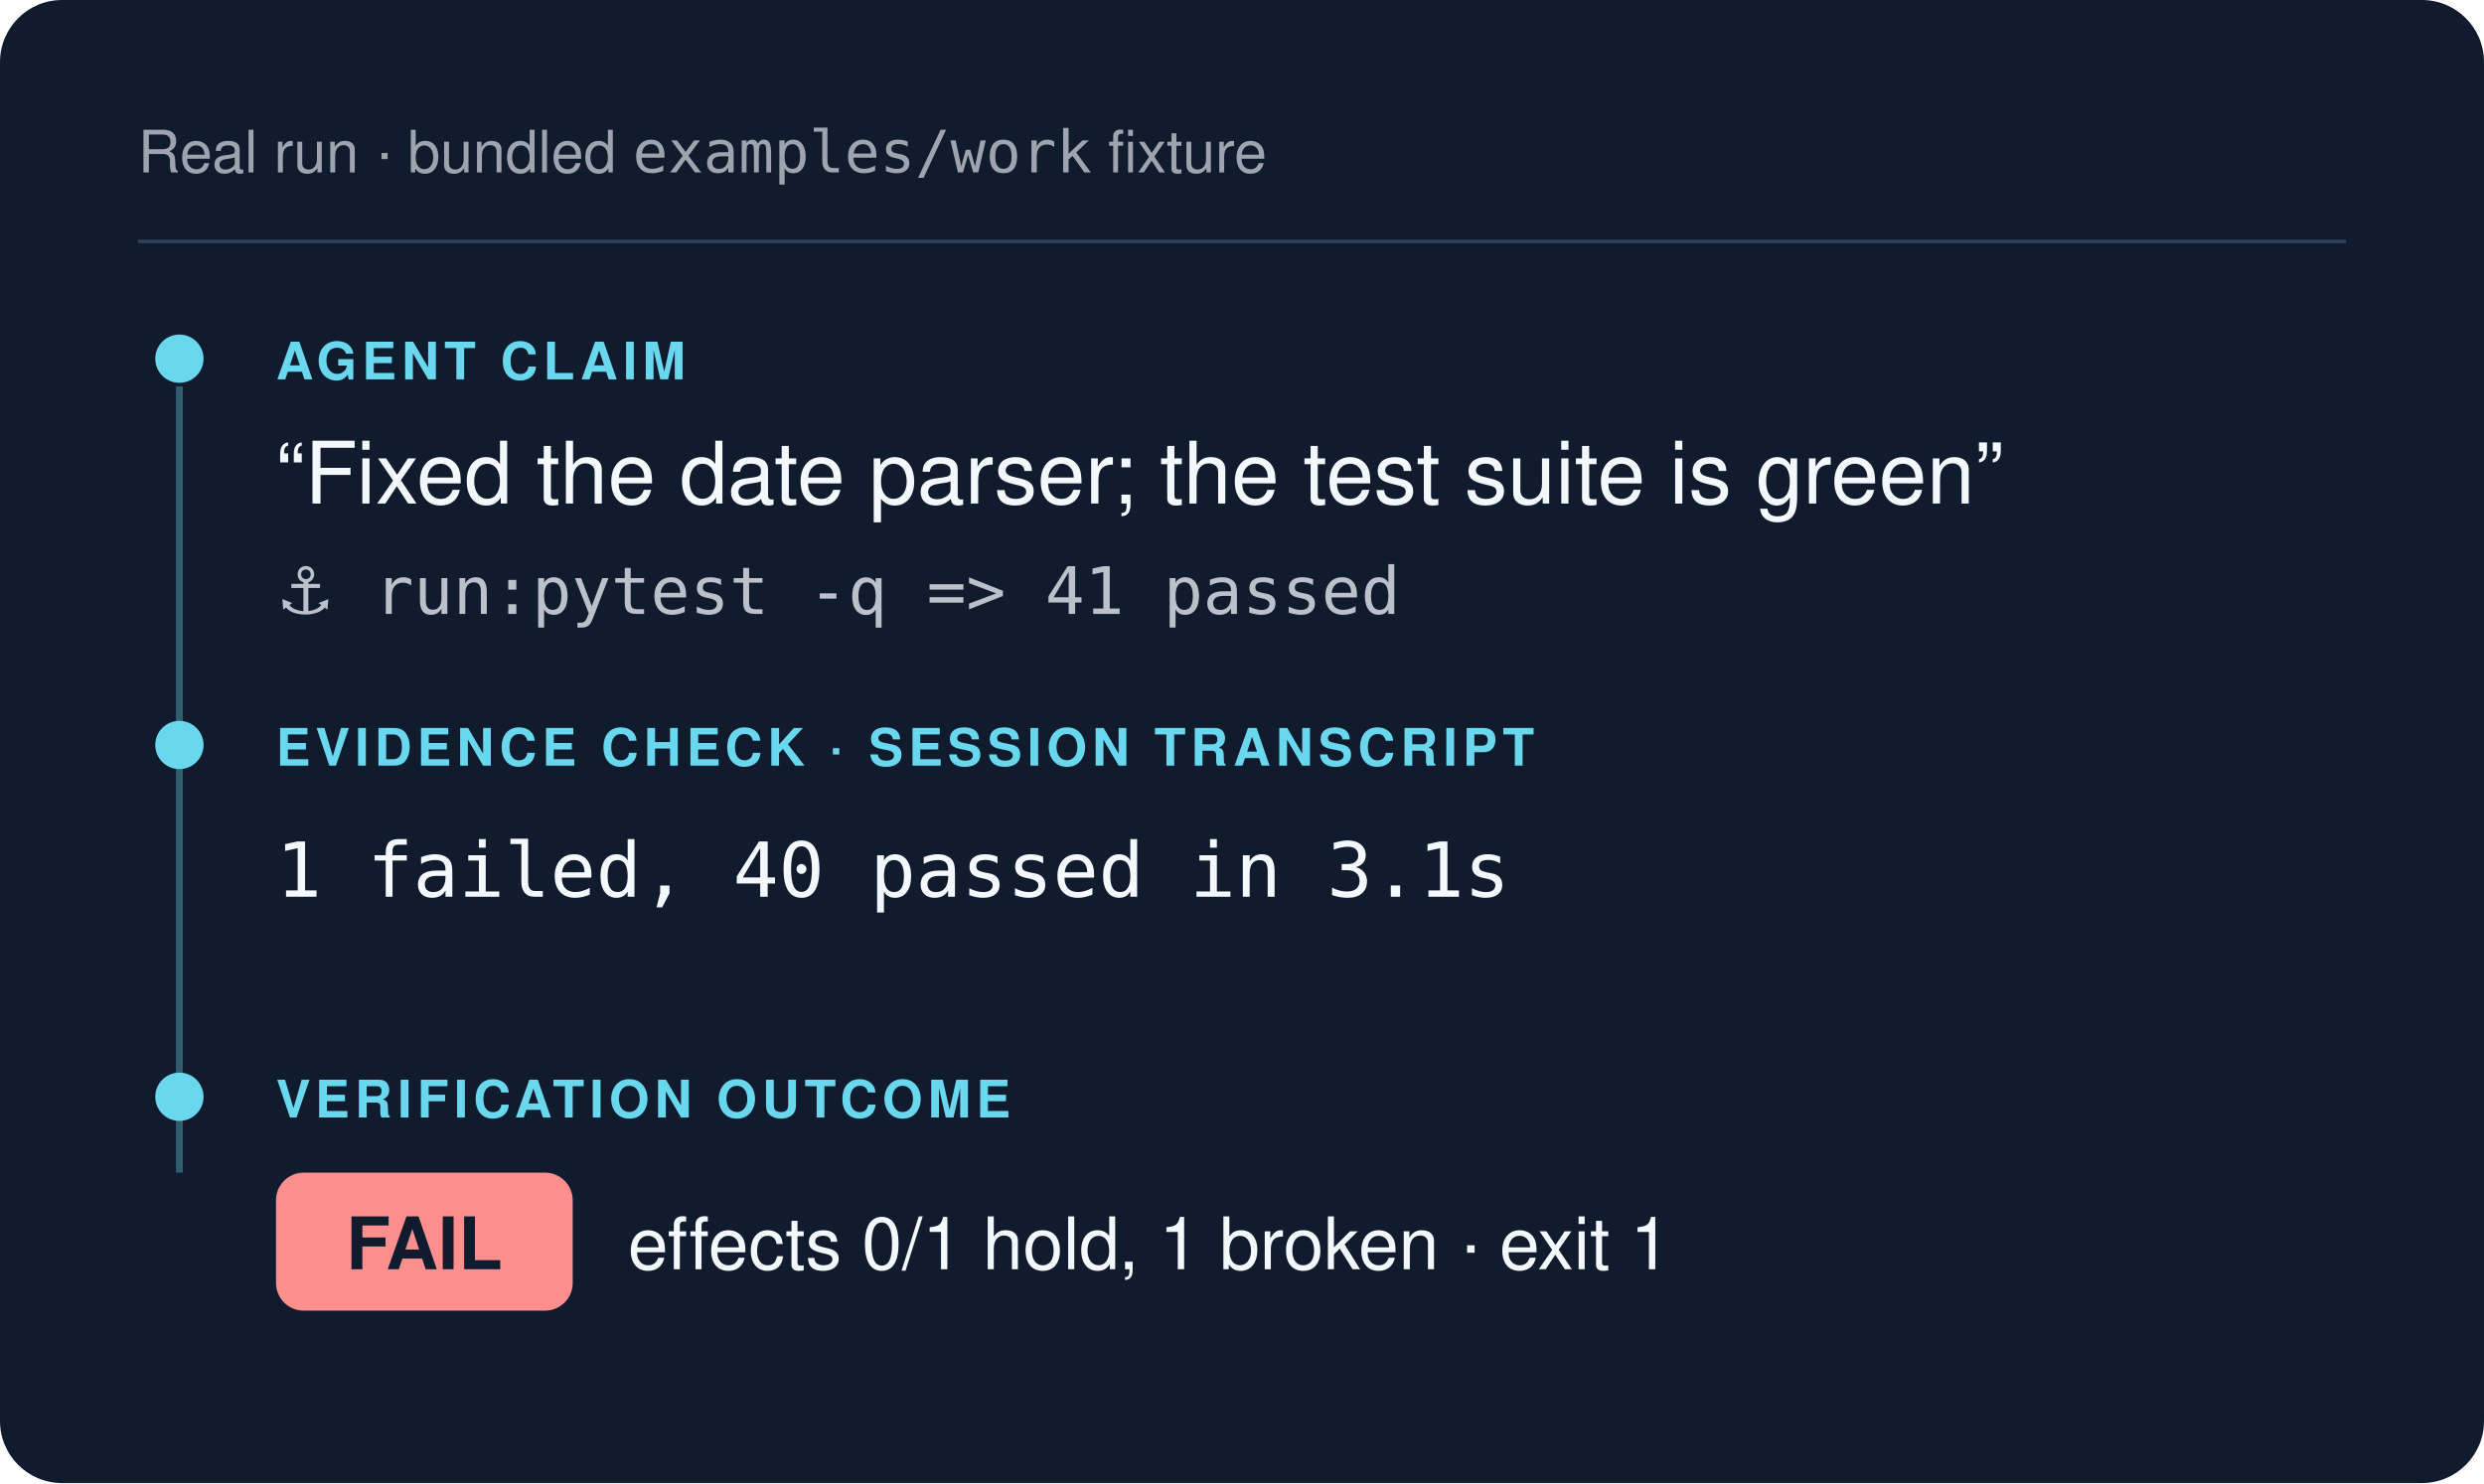
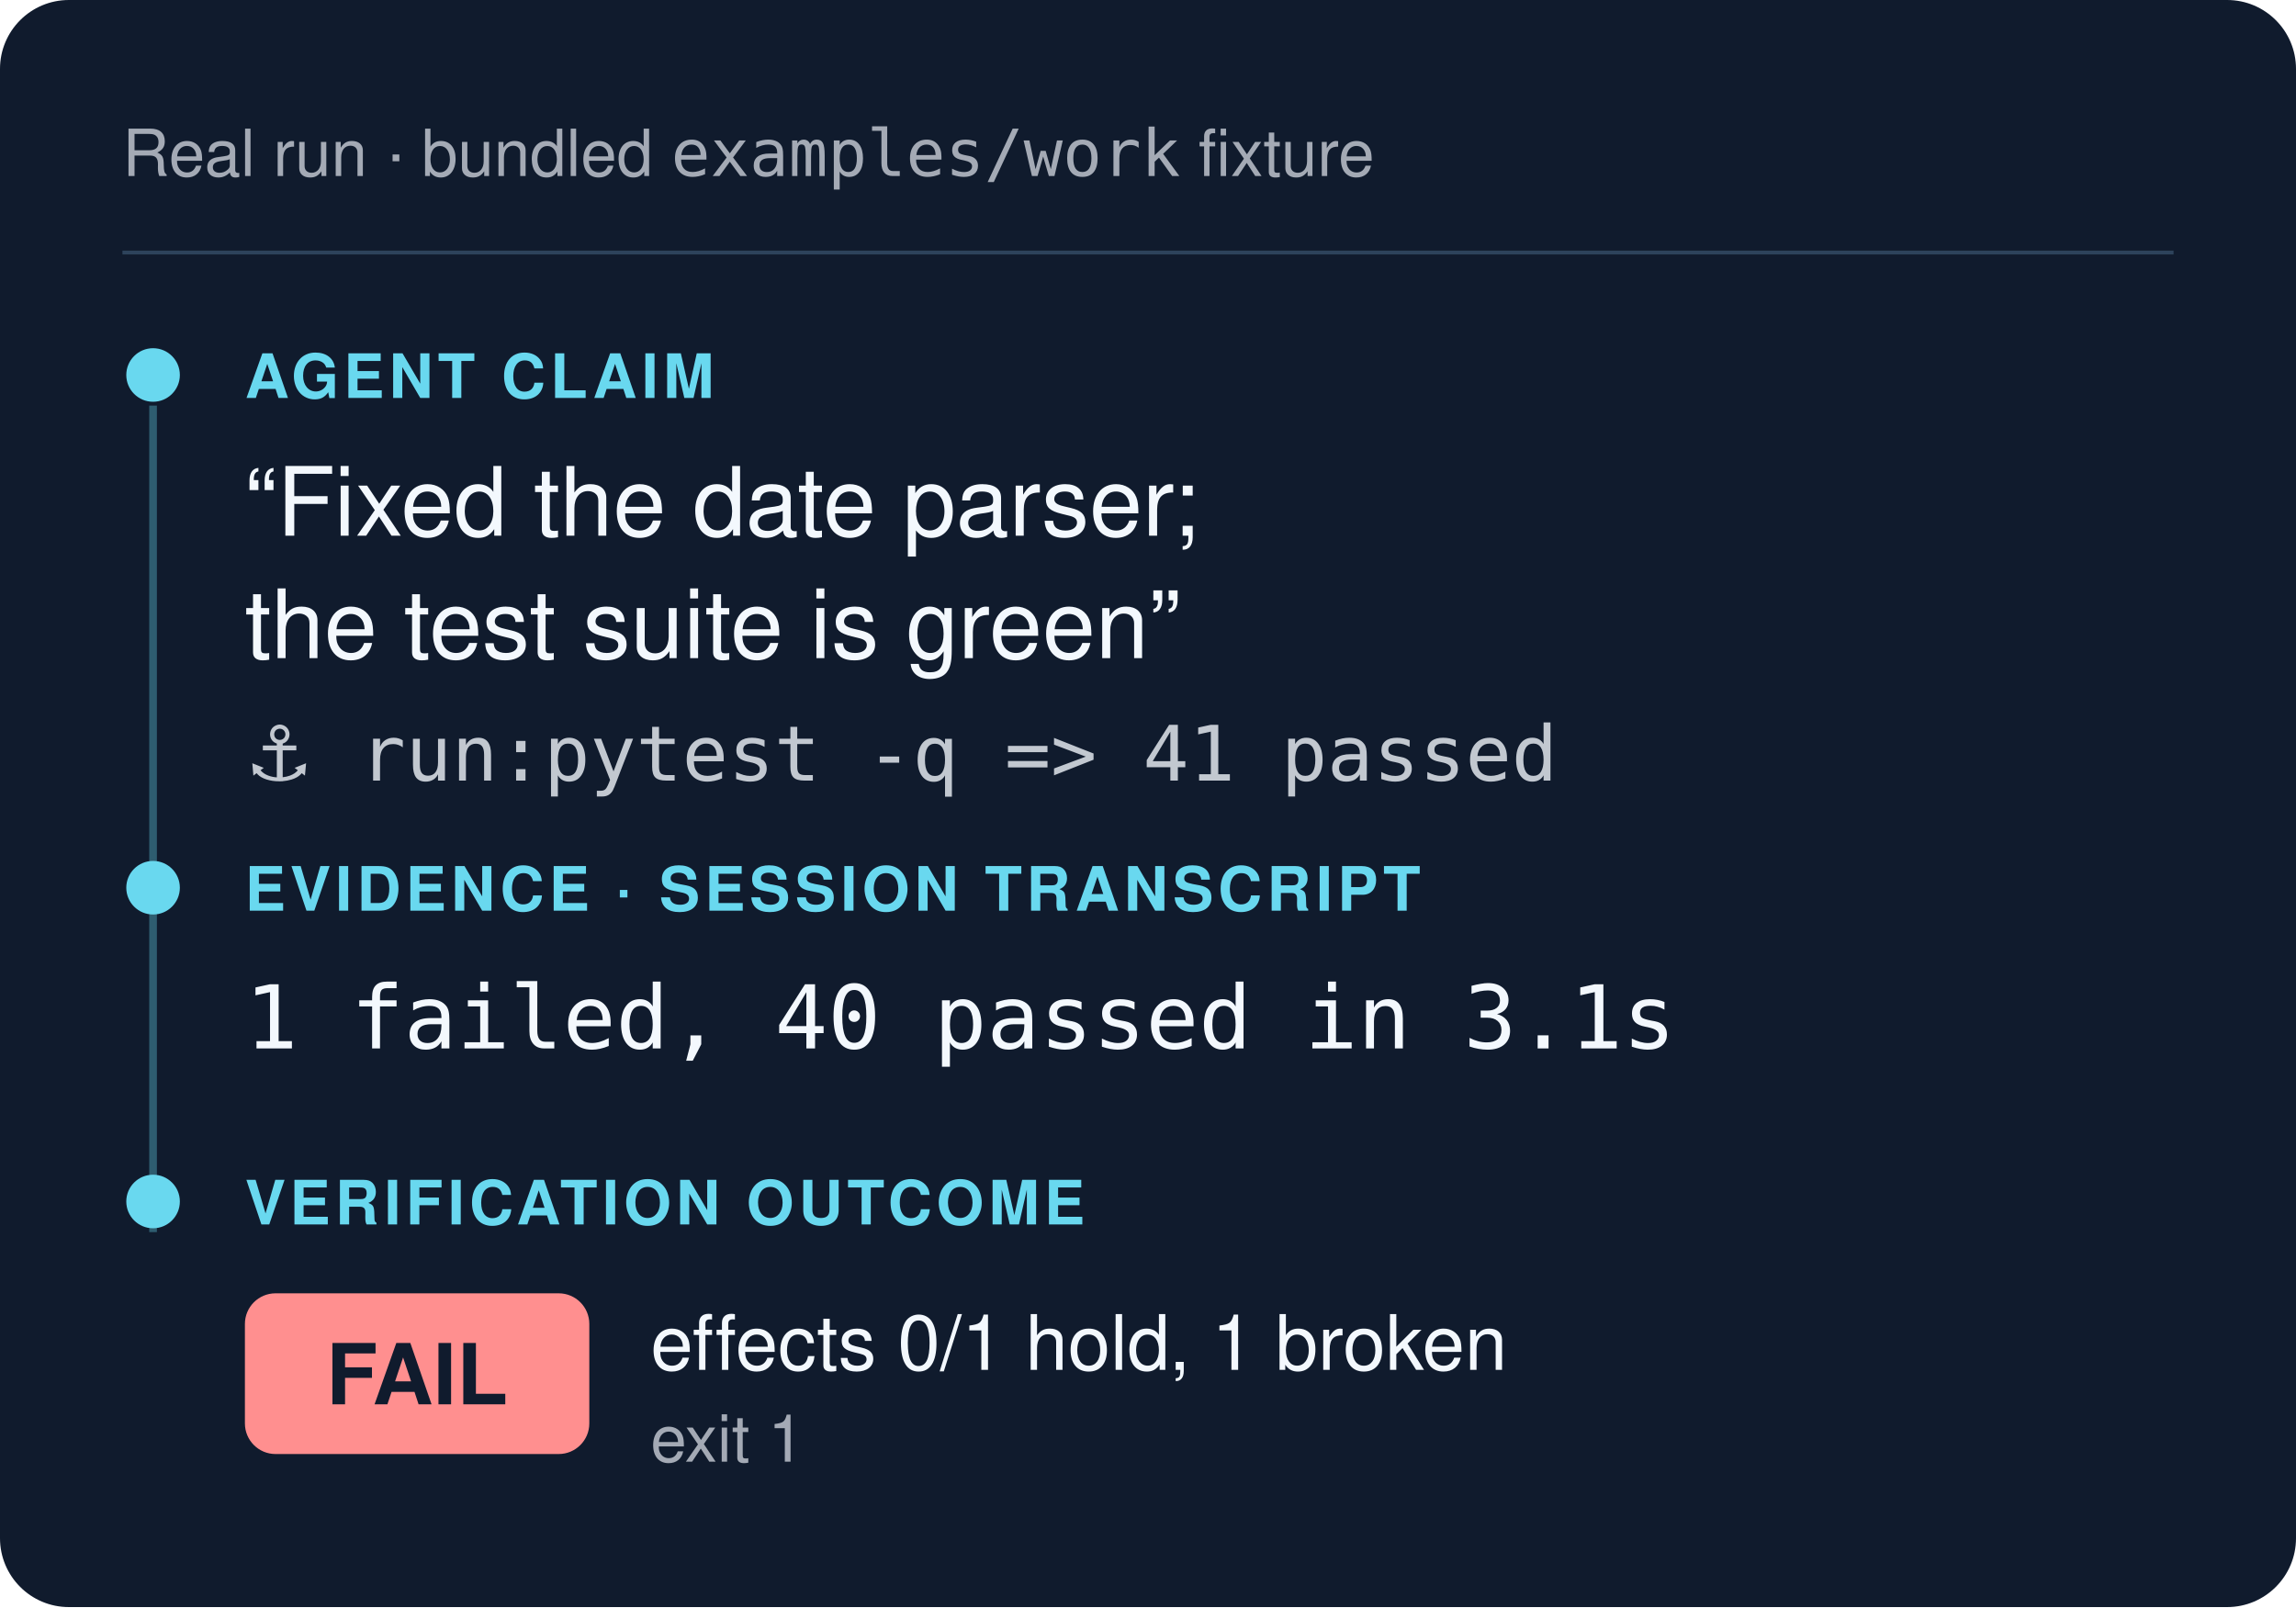
- <svg xmlns="http://www.w3.org/2000/svg" width="720" height="430" viewBox="0 0 720 430" role="img" aria-labelledby="t d">
-   <rect width="720" height="430" rx="18" fill="#101B2D" />
-   <text x="40" y="50" fill="#F3F8FD" fill-opacity=".62" font-family="-apple-system,'Segoe UI',Helvetica,Arial,sans-serif" font-size="17">Real run · bundled <tspan font-family="ui-monospace,SFMono-Regular,Consolas,Menlo,monospace">examples/work</tspan> fixture</text>
-   <path d="M40 70H680" stroke="#2D435B" />
-   <path d="M52 112V340" stroke="#69D8EF" stroke-opacity=".35" stroke-width="2" />
-   <circle cx="52" cy="104" r="7" fill="#69D8EF" />
-   <circle cx="52" cy="216" r="7" fill="#69D8EF" />
-   <circle cx="52" cy="318" r="7" fill="#69D8EF" />
+ <svg xmlns="http://www.w3.org/2000/svg" width="600" height="420" viewBox="0 0 600 420" role="img" aria-labelledby="t d">
+   <rect width="600" height="420" rx="18" fill="#101B2D" />
+   <text x="32" y="46" fill="#F3F8FD" fill-opacity=".65" font-family="-apple-system,'Segoe UI',Helvetica,Arial,sans-serif" font-size="17">Real run · bundled <tspan font-family="ui-monospace,SFMono-Regular,Consolas,Menlo,monospace">examples/work</tspan> fixture</text>
+   <path d="M32 66H568" stroke="#2D435B" />
+   <path d="M40 106V322" stroke="#69D8EF" stroke-opacity=".35" stroke-width="2" />
+   <circle cx="40" cy="98" r="7" fill="#69D8EF" />
+   <circle cx="40" cy="232" r="7" fill="#69D8EF" />
+   <circle cx="40" cy="314" r="7" fill="#69D8EF" />
  <g font-family="-apple-system,'Segoe UI',Helvetica,Arial,sans-serif">
-     <text x="80" y="110" fill="#69D8EF" font-size="15" font-weight="600" letter-spacing="1.5">AGENT CLAIM</text>
-     <text x="80" y="146" fill="#F3F8FD" font-size="25">“Fixed the date parser; the test suite is green”</text>
-     <text x="80" y="178" fill="#F3F8FD" fill-opacity=".75" font-family="ui-monospace,SFMono-Regular,Consolas,Menlo,monospace" font-size="19">⚓ run:pytest -q =&gt; 41 passed</text>
-     <text x="80" y="222" fill="#69D8EF" font-size="15" font-weight="600" letter-spacing="1.5">EVIDENCE CHECK · SESSION TRANSCRIPT</text>
-     <text x="80" y="260" fill="#F3F8FD" font-family="ui-monospace,SFMono-Regular,Consolas,Menlo,monospace" font-size="22">1 failed, 40 passed in 3.1s</text>
-     <text x="80" y="324" fill="#69D8EF" font-size="15" font-weight="600" letter-spacing="1.5">VERIFICATION OUTCOME</text>
-     <rect x="80" y="340" width="86" height="40" rx="8" fill="#FF8F8F" />
-     <text x="123" y="368" fill="#101B2D" font-size="21" font-weight="700" text-anchor="middle">FAIL</text>
-     <text x="182" y="368" fill="#F3F8FD" font-size="21">effects 0/1 hold, 1 broken · exit 1</text>
+     <text x="64" y="104" fill="#69D8EF" font-size="16" font-weight="700" letter-spacing="1.2">AGENT CLAIM</text>
+     <text x="64" y="140" fill="#F3F8FD" font-size="25">“Fixed the date parser;</text>
+     <text x="64" y="172" fill="#F3F8FD" font-size="25">the test suite is green”</text>
+     <text x="64" y="204" fill="#F3F8FD" fill-opacity=".78" font-family="ui-monospace,SFMono-Regular,Consolas,Menlo,monospace" font-size="20">⚓ run:pytest -q =&gt; 41 passed</text>
+     <text x="64" y="238" fill="#69D8EF" font-size="16" font-weight="700" letter-spacing="1.2">EVIDENCE · SESSION TRANSCRIPT</text>
+     <text x="64" y="274" fill="#F3F8FD" font-family="ui-monospace,SFMono-Regular,Consolas,Menlo,monospace" font-size="23">1 failed, 40 passed in 3.1s</text>
+     <text x="64" y="320" fill="#69D8EF" font-size="16" font-weight="700" letter-spacing="1.2">VERIFICATION OUTCOME</text>
+     <rect x="64" y="338" width="90" height="42" rx="8" fill="#FF8F8F" />
+     <text x="109" y="367" fill="#101B2D" font-size="22" font-weight="700" text-anchor="middle">FAIL</text>
+     <text x="170" y="358" fill="#F3F8FD" font-size="20">effects 0/1 hold, 1 broken</text>
+     <text x="170" y="382" fill="#F3F8FD" fill-opacity=".65" font-size="17">exit 1</text>
  </g>
</svg>
